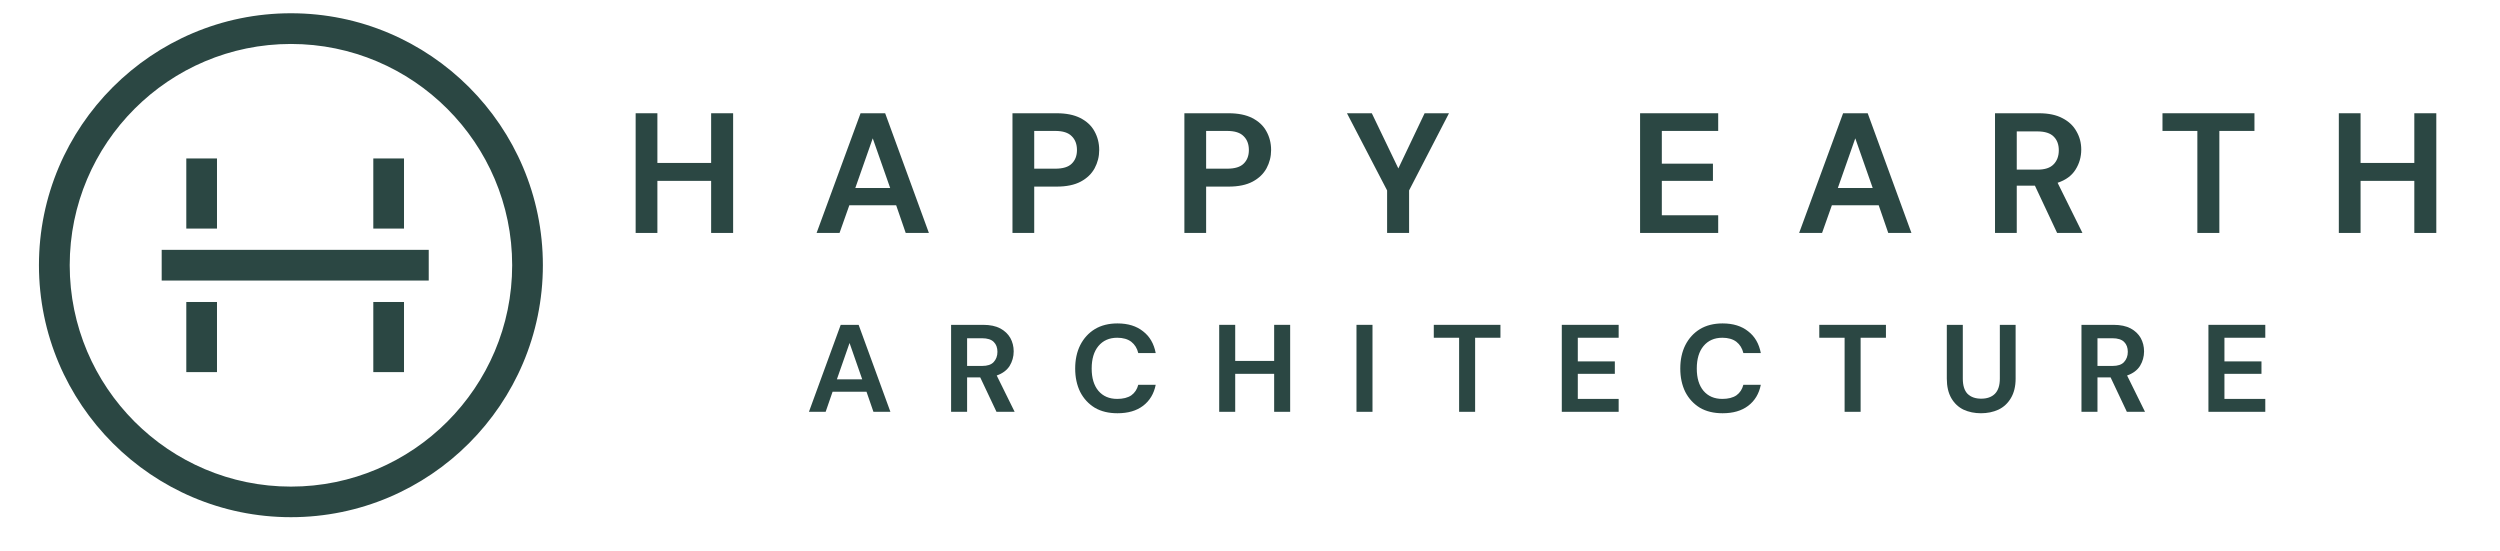
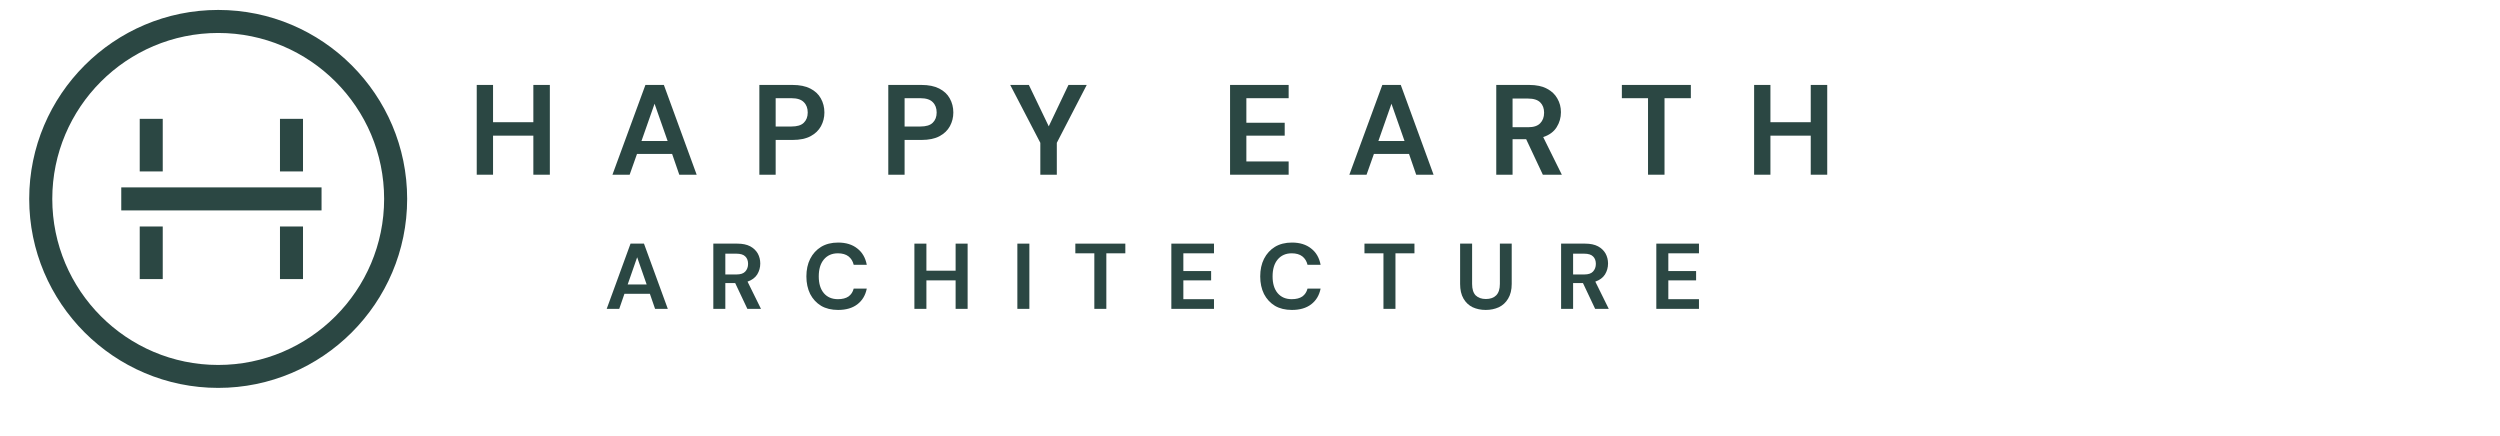
- <svg xmlns="http://www.w3.org/2000/svg" width="218" zoomAndPan="magnify" viewBox="0 0 163.5 36" height="48" preserveAspectRatio="xMidYMid meet" version="1.0">
+ <svg xmlns="http://www.w3.org/2000/svg" viewBox="0 0 218 38" version="1.0">
  <defs>
    <g />
  </defs>
  <path fill="#2b4743" d="M 24.414 19.75 L 26.422 19.75 L 26.422 24.336 L 24.414 24.336 Z M 24.414 19.75 " fill-opacity="1" fill-rule="nonzero" />
  <path fill="#2b4743" d="M 12.184 10.363 L 14.191 10.363 L 14.191 14.949 L 12.184 14.949 Z M 12.184 10.363 " fill-opacity="1" fill-rule="nonzero" />
  <path fill="#2b4743" d="M 24.414 10.363 L 26.422 10.363 L 26.422 14.949 L 24.414 14.949 Z M 24.414 10.363 " fill-opacity="1" fill-rule="nonzero" />
  <path fill="#2b4743" d="M 12.184 19.75 L 14.191 19.75 L 14.191 24.336 L 12.184 24.336 Z M 12.184 19.75 " fill-opacity="1" fill-rule="nonzero" />
  <path fill="#2b4743" d="M 10.574 16.34 L 28.039 16.34 L 28.039 18.348 L 10.574 18.348 Z M 10.574 16.34 " fill-opacity="1" fill-rule="nonzero" />
  <path fill="#2b4743" d="M 19.027 0.867 C 9.938 0.867 2.547 8.262 2.547 17.344 C 2.547 26.426 9.945 33.824 19.027 33.824 C 28.109 33.824 35.504 26.426 35.504 17.344 C 35.504 8.262 28.117 0.867 19.027 0.867 Z M 19.027 31.824 C 11.047 31.824 4.559 25.324 4.559 17.344 C 4.559 9.363 11.047 2.875 19.027 2.875 C 27.008 2.875 33.496 9.363 33.496 17.344 C 33.496 25.324 27.008 31.824 19.027 31.824 Z M 19.027 31.824 " fill-opacity="1" fill-rule="nonzero" />
  <g fill="#2b4743" fill-opacity="1">
    <g transform="translate(40.80531, 15.23472)">
      <g>
        <path d="M 0.766 0 L 0.766 -7.828 L 2.188 -7.828 L 2.188 -4.578 L 5.703 -4.578 L 5.703 -7.828 L 7.141 -7.828 L 7.141 0 L 5.703 0 L 5.703 -3.406 L 2.188 -3.406 L 2.188 0 Z M 0.766 0 " />
      </g>
    </g>
  </g>
  <g fill="#2b4743" fill-opacity="1">
    <g transform="translate(53.1555, 15.23472)">
      <g>
        <path d="M 0.25 0 L 3.125 -7.828 L 4.734 -7.828 L 7.594 0 L 6.078 0 L 5.453 -1.812 L 2.391 -1.812 L 1.75 0 Z M 2.781 -2.938 L 5.062 -2.938 L 3.922 -6.188 Z M 2.781 -2.938 " />
      </g>
    </g>
  </g>
  <g fill="#2b4743" fill-opacity="1">
    <g transform="translate(65.44976, 15.23472)">
      <g>
        <path d="M 0.766 0 L 0.766 -7.828 L 3.656 -7.828 C 4.281 -7.828 4.797 -7.723 5.203 -7.516 C 5.617 -7.305 5.926 -7.02 6.125 -6.656 C 6.332 -6.289 6.438 -5.879 6.438 -5.422 C 6.438 -4.992 6.336 -4.598 6.141 -4.234 C 5.941 -3.867 5.641 -3.578 5.234 -3.359 C 4.828 -3.141 4.301 -3.031 3.656 -3.031 L 2.188 -3.031 L 2.188 0 Z M 2.188 -4.203 L 3.562 -4.203 C 4.062 -4.203 4.422 -4.312 4.641 -4.531 C 4.867 -4.75 4.984 -5.047 4.984 -5.422 C 4.984 -5.805 4.867 -6.109 4.641 -6.328 C 4.422 -6.555 4.062 -6.672 3.562 -6.672 L 2.188 -6.672 Z M 2.188 -4.203 " />
      </g>
    </g>
  </g>
  <g fill="#2b4743" fill-opacity="1">
    <g transform="translate(76.6926, 15.23472)">
      <g>
        <path d="M 0.766 0 L 0.766 -7.828 L 3.656 -7.828 C 4.281 -7.828 4.797 -7.723 5.203 -7.516 C 5.617 -7.305 5.926 -7.02 6.125 -6.656 C 6.332 -6.289 6.438 -5.879 6.438 -5.422 C 6.438 -4.992 6.336 -4.598 6.141 -4.234 C 5.941 -3.867 5.641 -3.578 5.234 -3.359 C 4.828 -3.141 4.301 -3.031 3.656 -3.031 L 2.188 -3.031 L 2.188 0 Z M 2.188 -4.203 L 3.562 -4.203 C 4.062 -4.203 4.422 -4.312 4.641 -4.531 C 4.867 -4.75 4.984 -5.047 4.984 -5.422 C 4.984 -5.805 4.867 -6.109 4.641 -6.328 C 4.422 -6.555 4.062 -6.672 3.562 -6.672 L 2.188 -6.672 Z M 2.188 -4.203 " />
      </g>
    </g>
  </g>
  <g fill="#2b4743" fill-opacity="1">
    <g transform="translate(87.93544, 15.23472)">
      <g>
        <path d="M 2.781 0 L 2.781 -2.781 L 0.156 -7.828 L 1.781 -7.828 L 3.516 -4.219 L 5.234 -7.828 L 6.828 -7.828 L 4.219 -2.781 L 4.219 0 Z M 2.781 0 " />
      </g>
    </g>
  </g>
  <g fill="#2b4743" fill-opacity="1">
    <g transform="translate(99.37962, 15.23472)">
      <g />
    </g>
  </g>
  <g fill="#2b4743" fill-opacity="1">
    <g transform="translate(106.495, 15.23472)">
      <g>
        <path d="M 0.766 0 L 0.766 -7.828 L 5.875 -7.828 L 5.875 -6.672 L 2.188 -6.672 L 2.188 -4.531 L 5.531 -4.531 L 5.531 -3.406 L 2.188 -3.406 L 2.188 -1.156 L 5.875 -1.156 L 5.875 0 Z M 0.766 0 " />
      </g>
    </g>
  </g>
  <g fill="#2b4743" fill-opacity="1">
    <g transform="translate(117.4135, 15.23472)">
      <g>
        <path d="M 0.25 0 L 3.125 -7.828 L 4.734 -7.828 L 7.594 0 L 6.078 0 L 5.453 -1.812 L 2.391 -1.812 L 1.75 0 Z M 2.781 -2.938 L 5.062 -2.938 L 3.922 -6.188 Z M 2.781 -2.938 " />
      </g>
    </g>
  </g>
  <g fill="#2b4743" fill-opacity="1">
    <g transform="translate(129.7078, 15.23472)">
      <g>
        <path d="M 0.766 0 L 0.766 -7.828 L 3.641 -7.828 C 4.266 -7.828 4.781 -7.719 5.188 -7.5 C 5.594 -7.289 5.895 -7.004 6.094 -6.641 C 6.301 -6.285 6.406 -5.891 6.406 -5.453 C 6.406 -4.973 6.281 -4.535 6.031 -4.141 C 5.781 -3.742 5.391 -3.457 4.859 -3.281 L 6.484 0 L 4.828 0 L 3.375 -3.094 L 2.188 -3.094 L 2.188 0 Z M 2.188 -4.141 L 3.547 -4.141 C 4.023 -4.141 4.375 -4.254 4.594 -4.484 C 4.82 -4.711 4.938 -5.02 4.938 -5.406 C 4.938 -5.781 4.828 -6.078 4.609 -6.297 C 4.391 -6.523 4.031 -6.641 3.531 -6.641 L 2.188 -6.641 Z M 2.188 -4.141 " />
      </g>
    </g>
  </g>
  <g fill="#2b4743" fill-opacity="1">
    <g transform="translate(141.1296, 15.23472)">
      <g>
        <path d="M 2.578 0 L 2.578 -6.672 L 0.297 -6.672 L 0.297 -7.828 L 6.312 -7.828 L 6.312 -6.672 L 4.016 -6.672 L 4.016 0 Z M 2.578 0 " />
      </g>
    </g>
  </g>
  <g fill="#2b4743" fill-opacity="1">
    <g transform="translate(152.1934, 15.23472)">
      <g>
        <path d="M 0.766 0 L 0.766 -7.828 L 2.188 -7.828 L 2.188 -4.578 L 5.703 -4.578 L 5.703 -7.828 L 7.141 -7.828 L 7.141 0 L 5.703 0 L 5.703 -3.406 L 2.188 -3.406 L 2.188 0 Z M 0.766 0 " />
      </g>
    </g>
  </g>
  <g fill="#2b4743" fill-opacity="1">
    <g transform="translate(52.71662, 26.9325)">
      <g>
        <path d="M 0.188 0 L 2.266 -5.688 L 3.438 -5.688 L 5.516 0 L 4.406 0 L 3.953 -1.312 L 1.734 -1.312 L 1.281 0 Z M 2.016 -2.125 L 3.672 -2.125 L 2.844 -4.5 Z M 2.016 -2.125 " />
      </g>
    </g>
  </g>
  <g fill="#2b4743" fill-opacity="1">
    <g transform="translate(61.65446, 26.9325)">
      <g>
        <path d="M 0.547 0 L 0.547 -5.688 L 2.641 -5.688 C 3.098 -5.688 3.473 -5.609 3.766 -5.453 C 4.055 -5.297 4.273 -5.086 4.422 -4.828 C 4.566 -4.566 4.641 -4.273 4.641 -3.953 C 4.641 -3.609 4.551 -3.289 4.375 -3 C 4.195 -2.719 3.914 -2.508 3.531 -2.375 L 4.703 0 L 3.516 0 L 2.453 -2.25 L 1.594 -2.25 L 1.594 0 Z M 1.594 -3 L 2.578 -3 C 2.922 -3 3.172 -3.082 3.328 -3.25 C 3.492 -3.426 3.578 -3.648 3.578 -3.922 C 3.578 -4.191 3.5 -4.406 3.344 -4.562 C 3.188 -4.727 2.926 -4.812 2.562 -4.812 L 1.594 -4.812 Z M 1.594 -3 " />
      </g>
    </g>
  </g>
  <g fill="#2b4743" fill-opacity="1">
    <g transform="translate(69.95796, 26.9325)">
      <g>
        <path d="M 3.125 0.094 C 2.551 0.094 2.055 -0.023 1.641 -0.266 C 1.234 -0.516 0.914 -0.859 0.688 -1.297 C 0.469 -1.742 0.359 -2.254 0.359 -2.828 C 0.359 -3.41 0.469 -3.922 0.688 -4.359 C 0.914 -4.805 1.234 -5.156 1.641 -5.406 C 2.055 -5.656 2.551 -5.781 3.125 -5.781 C 3.812 -5.781 4.367 -5.609 4.797 -5.266 C 5.234 -4.93 5.508 -4.457 5.625 -3.844 L 4.484 -3.844 C 4.41 -4.156 4.258 -4.398 4.031 -4.578 C 3.801 -4.754 3.492 -4.844 3.109 -4.844 C 2.586 -4.844 2.176 -4.66 1.875 -4.297 C 1.582 -3.941 1.438 -3.453 1.438 -2.828 C 1.438 -2.211 1.582 -1.727 1.875 -1.375 C 2.176 -1.02 2.586 -0.844 3.109 -0.844 C 3.492 -0.844 3.801 -0.922 4.031 -1.078 C 4.258 -1.242 4.41 -1.473 4.484 -1.766 L 5.625 -1.766 C 5.508 -1.18 5.234 -0.723 4.797 -0.391 C 4.367 -0.066 3.812 0.094 3.125 0.094 Z M 3.125 0.094 " />
      </g>
    </g>
  </g>
  <g fill="#2b4743" fill-opacity="1">
    <g transform="translate(79.18857, 26.9325)">
      <g>
        <path d="M 0.547 0 L 0.547 -5.688 L 1.594 -5.688 L 1.594 -3.328 L 4.141 -3.328 L 4.141 -5.688 L 5.188 -5.688 L 5.188 0 L 4.141 0 L 4.141 -2.484 L 1.594 -2.484 L 1.594 0 Z M 0.547 0 " />
      </g>
    </g>
  </g>
  <g fill="#2b4743" fill-opacity="1">
    <g transform="translate(88.16708, 26.9325)">
      <g>
        <path d="M 0.547 0 L 0.547 -5.688 L 1.594 -5.688 L 1.594 0 Z M 0.547 0 " />
      </g>
    </g>
  </g>
  <g fill="#2b4743" fill-opacity="1">
    <g transform="translate(93.55093, 26.9325)">
      <g>
        <path d="M 1.875 0 L 1.875 -4.844 L 0.219 -4.844 L 0.219 -5.688 L 4.578 -5.688 L 4.578 -4.844 L 2.922 -4.844 L 2.922 0 Z M 1.875 0 " />
      </g>
    </g>
  </g>
  <g fill="#2b4743" fill-opacity="1">
    <g transform="translate(101.5942, 26.9325)">
      <g>
        <path d="M 0.547 0 L 0.547 -5.688 L 4.266 -5.688 L 4.266 -4.844 L 1.594 -4.844 L 1.594 -3.297 L 4.016 -3.297 L 4.016 -2.484 L 1.594 -2.484 L 1.594 -0.844 L 4.266 -0.844 L 4.266 0 Z M 0.547 0 " />
      </g>
    </g>
  </g>
  <g fill="#2b4743" fill-opacity="1">
    <g transform="translate(109.5317, 26.9325)">
      <g>
        <path d="M 3.125 0.094 C 2.551 0.094 2.055 -0.023 1.641 -0.266 C 1.234 -0.516 0.914 -0.859 0.688 -1.297 C 0.469 -1.742 0.359 -2.254 0.359 -2.828 C 0.359 -3.41 0.469 -3.922 0.688 -4.359 C 0.914 -4.805 1.234 -5.156 1.641 -5.406 C 2.055 -5.656 2.551 -5.781 3.125 -5.781 C 3.812 -5.781 4.367 -5.609 4.797 -5.266 C 5.234 -4.93 5.508 -4.457 5.625 -3.844 L 4.484 -3.844 C 4.41 -4.156 4.258 -4.398 4.031 -4.578 C 3.801 -4.754 3.492 -4.844 3.109 -4.844 C 2.586 -4.844 2.176 -4.66 1.875 -4.297 C 1.582 -3.941 1.438 -3.453 1.438 -2.828 C 1.438 -2.211 1.582 -1.727 1.875 -1.375 C 2.176 -1.02 2.586 -0.844 3.109 -0.844 C 3.492 -0.844 3.801 -0.922 4.031 -1.078 C 4.258 -1.242 4.41 -1.473 4.484 -1.766 L 5.625 -1.766 C 5.508 -1.18 5.234 -0.723 4.797 -0.391 C 4.367 -0.066 3.812 0.094 3.125 0.094 Z M 3.125 0.094 " />
      </g>
    </g>
  </g>
  <g fill="#2b4743" fill-opacity="1">
    <g transform="translate(118.7623, 26.9325)">
      <g>
        <path d="M 1.875 0 L 1.875 -4.844 L 0.219 -4.844 L 0.219 -5.688 L 4.578 -5.688 L 4.578 -4.844 L 2.922 -4.844 L 2.922 0 Z M 1.875 0 " />
      </g>
    </g>
  </g>
  <g fill="#2b4743" fill-opacity="1">
    <g transform="translate(126.8056, 26.9325)">
      <g>
        <path d="M 2.75 0.094 C 2.332 0.094 1.953 0.016 1.609 -0.141 C 1.273 -0.305 1.008 -0.555 0.812 -0.891 C 0.613 -1.234 0.516 -1.66 0.516 -2.172 L 0.516 -5.688 L 1.562 -5.688 L 1.562 -2.172 C 1.562 -1.723 1.664 -1.391 1.875 -1.172 C 2.094 -0.961 2.391 -0.859 2.766 -0.859 C 3.141 -0.859 3.438 -0.961 3.656 -1.172 C 3.875 -1.391 3.984 -1.723 3.984 -2.172 L 3.984 -5.688 L 5.016 -5.688 L 5.016 -2.172 C 5.016 -1.66 4.91 -1.234 4.703 -0.891 C 4.504 -0.555 4.234 -0.305 3.891 -0.141 C 3.547 0.016 3.164 0.094 2.75 0.094 Z M 2.75 0.094 " />
      </g>
    </g>
  </g>
  <g fill="#2b4743" fill-opacity="1">
    <g transform="translate(135.5807, 26.9325)">
      <g>
        <path d="M 0.547 0 L 0.547 -5.688 L 2.641 -5.688 C 3.098 -5.688 3.473 -5.609 3.766 -5.453 C 4.055 -5.297 4.273 -5.086 4.422 -4.828 C 4.566 -4.566 4.641 -4.273 4.641 -3.953 C 4.641 -3.609 4.551 -3.289 4.375 -3 C 4.195 -2.719 3.914 -2.508 3.531 -2.375 L 4.703 0 L 3.516 0 L 2.453 -2.25 L 1.594 -2.25 L 1.594 0 Z M 1.594 -3 L 2.578 -3 C 2.922 -3 3.172 -3.082 3.328 -3.25 C 3.492 -3.426 3.578 -3.648 3.578 -3.922 C 3.578 -4.191 3.5 -4.406 3.344 -4.562 C 3.188 -4.727 2.926 -4.812 2.562 -4.812 L 1.594 -4.812 Z M 1.594 -3 " />
      </g>
    </g>
  </g>
  <g fill="#2b4743" fill-opacity="1">
    <g transform="translate(143.8842, 26.9325)">
      <g>
        <path d="M 0.547 0 L 0.547 -5.688 L 4.266 -5.688 L 4.266 -4.844 L 1.594 -4.844 L 1.594 -3.297 L 4.016 -3.297 L 4.016 -2.484 L 1.594 -2.484 L 1.594 -0.844 L 4.266 -0.844 L 4.266 0 Z M 0.547 0 " />
      </g>
    </g>
  </g>
</svg>
